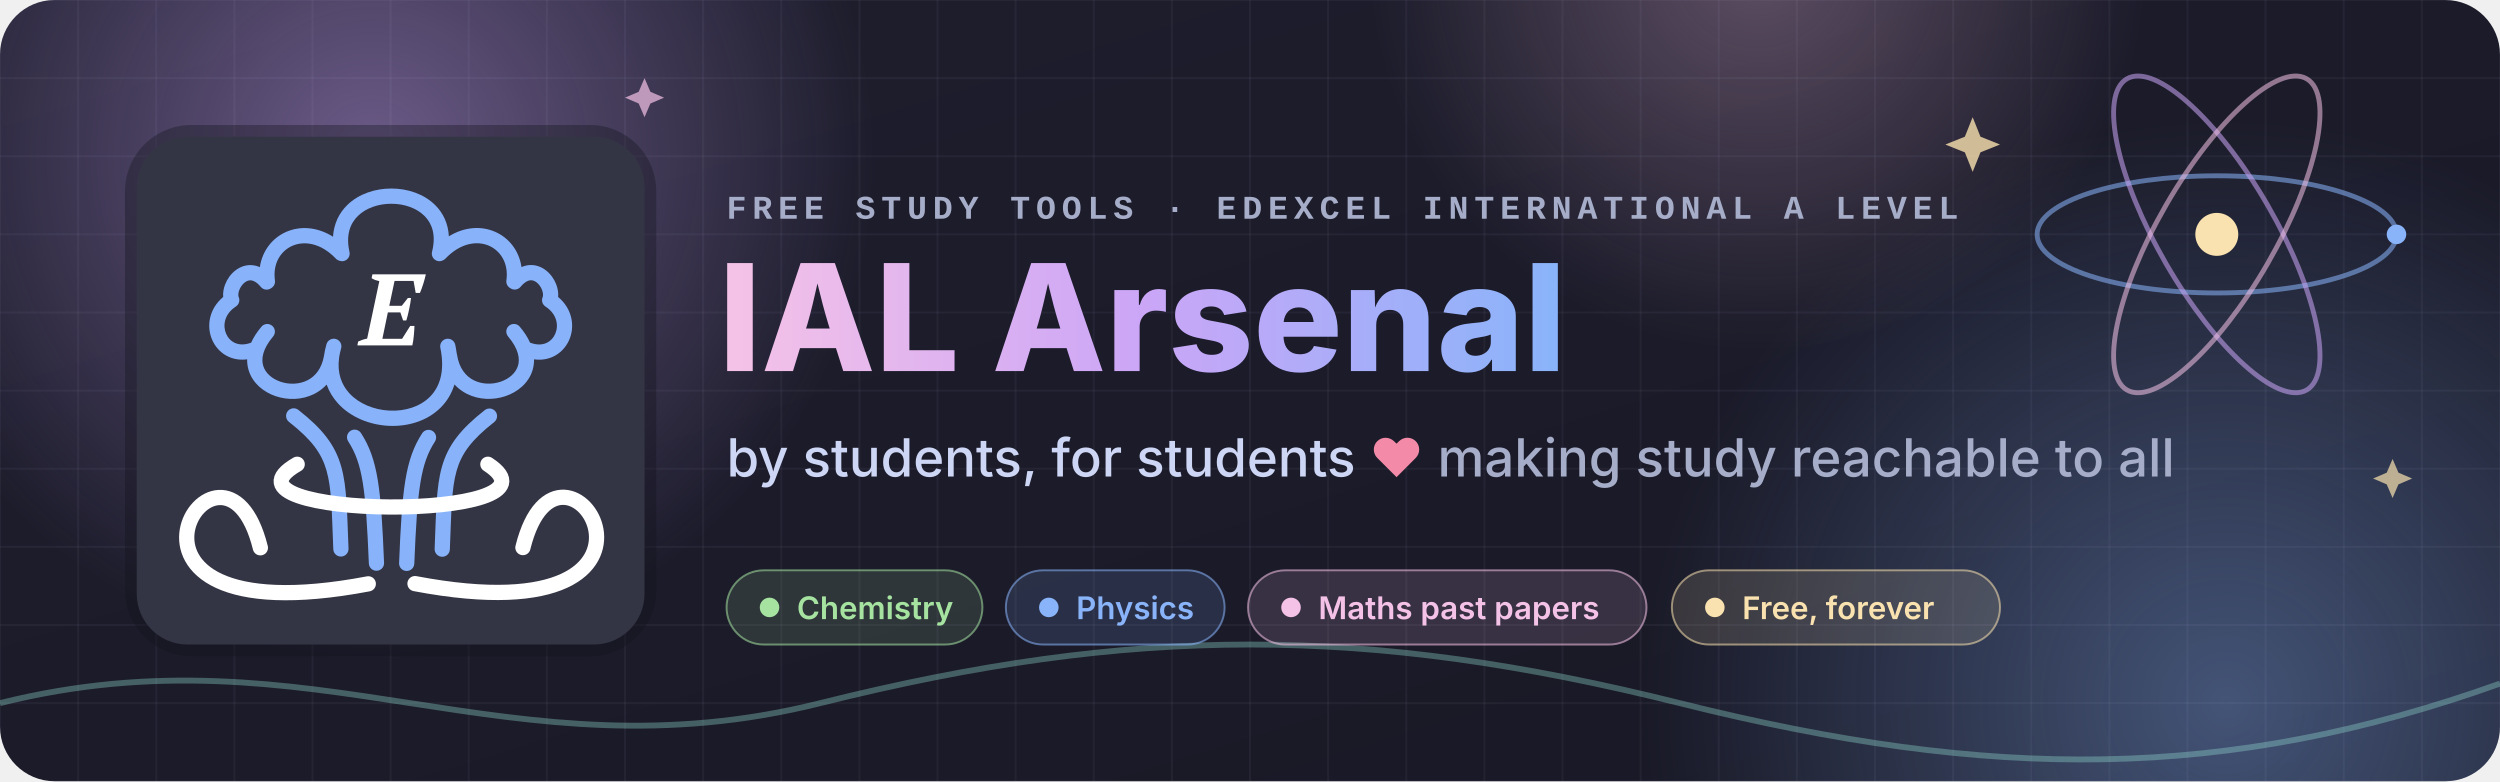
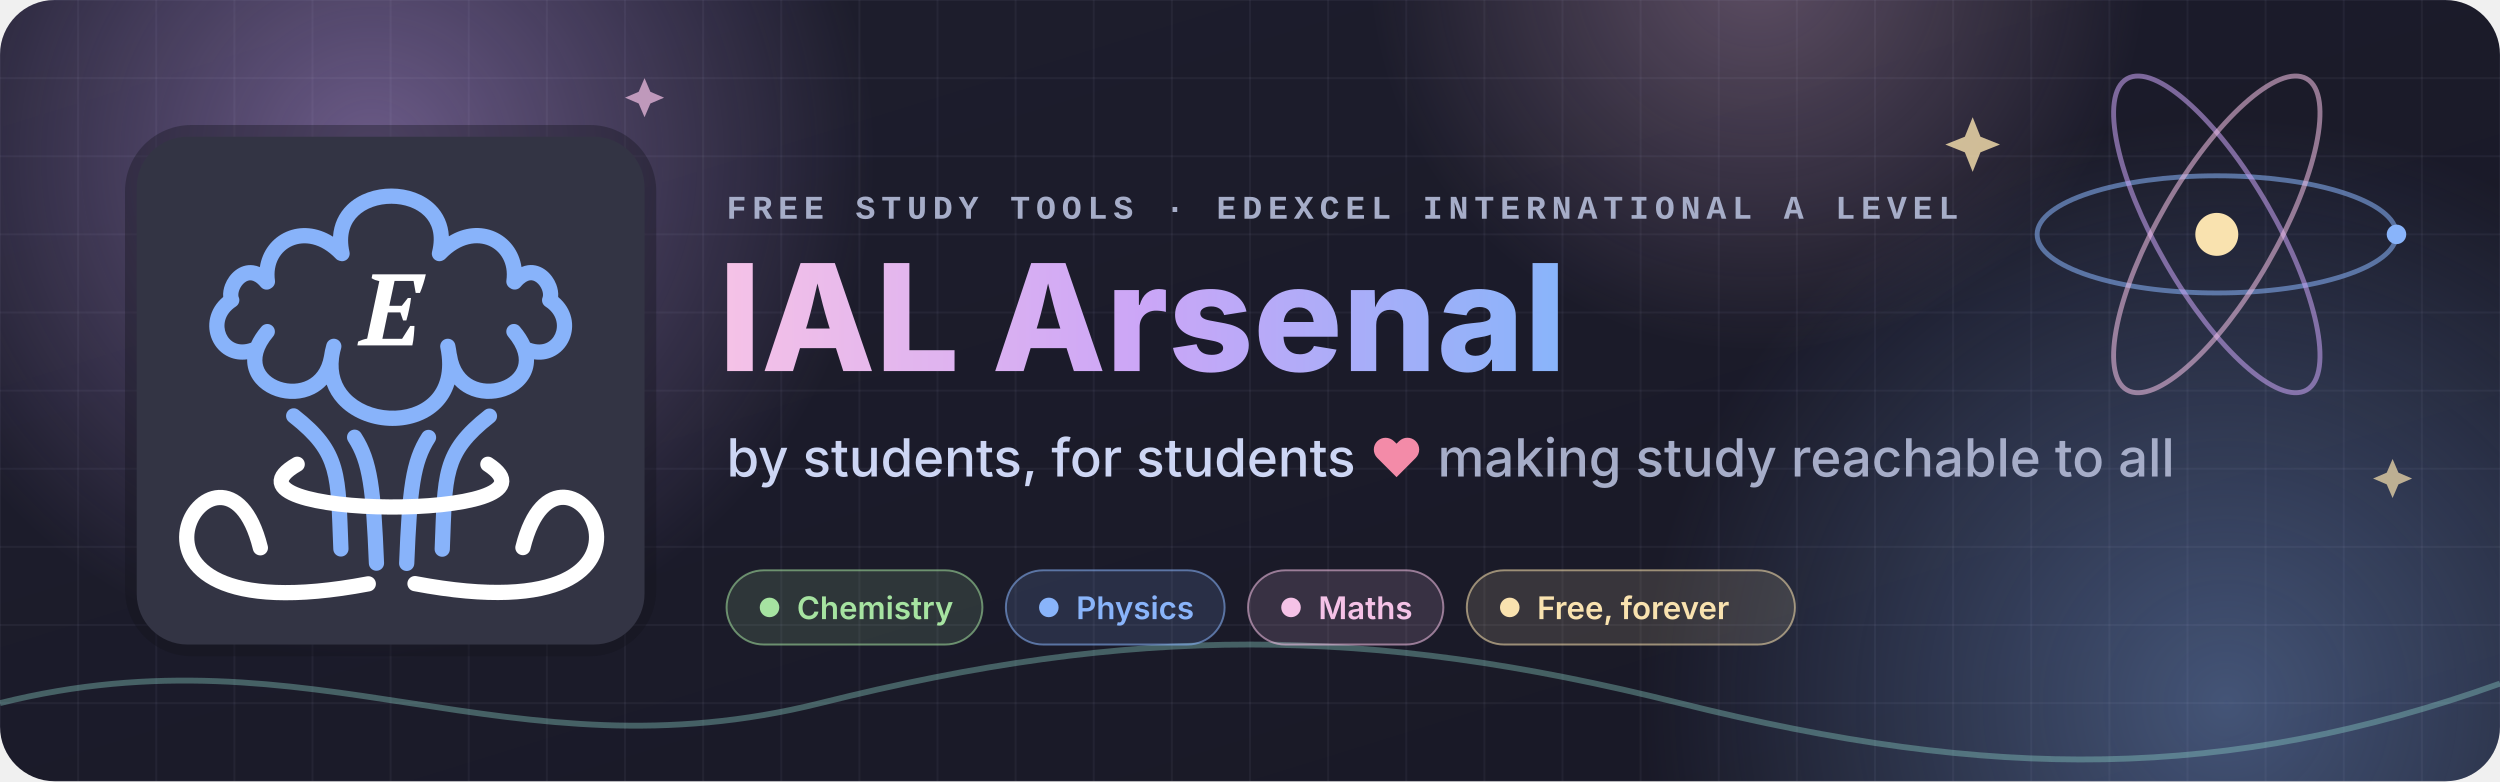
<svg xmlns="http://www.w3.org/2000/svg" width="1280" height="400" viewBox="0 0 1280 400" role="img" aria-label="Edexcel IAL Arsenal — by students, for students">
  <defs>
    <linearGradient id="bg" x1="0" y1="0" x2="1" y2="1">
      <stop offset="0" stop-color="#1e1e2e" />
      <stop offset="1" stop-color="#181825" />
    </linearGradient>
    <radialGradient id="g1">
      <stop offset="0" stop-color="#cba6f7" stop-opacity=".45" />
      <stop offset="1" stop-color="#cba6f7" stop-opacity="0" />
    </radialGradient>
    <radialGradient id="g2">
      <stop offset="0" stop-color="#89b4fa" stop-opacity=".38" />
      <stop offset="1" stop-color="#89b4fa" stop-opacity="0" />
    </radialGradient>
    <radialGradient id="g3">
      <stop offset="0" stop-color="#f5c2e7" stop-opacity=".30" />
      <stop offset="1" stop-color="#f5c2e7" stop-opacity="0" />
    </radialGradient>
    <linearGradient id="title" x1="0" x2="1">
      <stop offset="0" stop-color="#f5c2e7" />
      <stop offset=".5" stop-color="#cba6f7" />
      <stop offset="1" stop-color="#89b4fa" />
    </linearGradient>
    <clipPath id="frame">
      <rect width="1280" height="400" rx="28" />
    </clipPath>
  </defs>
  <g clip-path="url(#frame)">
    <rect width="1280" height="400" fill="url(#bg)" />
    <circle cx="190" cy="80" r="260" fill="url(#g1)" />
    <circle cx="1140" cy="360" r="300" fill="url(#g2)" />
    <circle cx="900" cy="-20" r="200" fill="url(#g3)" />
    <g stroke="#cdd6f4" stroke-opacity=".05">
      <path d="M0 0V400" />
      <path d="M40 0V400" />
      <path d="M80 0V400" />
      <path d="M120 0V400" />
      <path d="M160 0V400" />
      <path d="M200 0V400" />
      <path d="M240 0V400" />
      <path d="M280 0V400" />
      <path d="M320 0V400" />
      <path d="M360 0V400" />
      <path d="M400 0V400" />
      <path d="M440 0V400" />
      <path d="M480 0V400" />
      <path d="M520 0V400" />
      <path d="M560 0V400" />
      <path d="M600 0V400" />
      <path d="M640 0V400" />
      <path d="M680 0V400" />
      <path d="M720 0V400" />
      <path d="M760 0V400" />
      <path d="M800 0V400" />
      <path d="M840 0V400" />
      <path d="M880 0V400" />
      <path d="M920 0V400" />
      <path d="M960 0V400" />
      <path d="M1000 0V400" />
      <path d="M1040 0V400" />
      <path d="M1080 0V400" />
      <path d="M1120 0V400" />
      <path d="M1160 0V400" />
      <path d="M1200 0V400" />
      <path d="M1240 0V400" />
      <path d="M1280 0V400" />
      <path d="M0 0H1280" />
      <path d="M0 40H1280" />
      <path d="M0 80H1280" />
      <path d="M0 120H1280" />
      <path d="M0 160H1280" />
      <path d="M0 200H1280" />
      <path d="M0 240H1280" />
      <path d="M0 280H1280" />
      <path d="M0 320H1280" />
      <path d="M0 360H1280" />
      <path d="M0 400H1280" />
    </g>
    <path d="M0 360 C 160 320, 260 400, 420 360 S 700 320, 860 360 S 1140 400, 1280 350" stroke="#94e2d5" stroke-opacity=".35" stroke-width="3" fill="none" />
    <g transform="translate(1135 120)" fill="none" stroke-width="2.5">
      <ellipse rx="92" ry="30" stroke="#89b4fa" stroke-opacity=".55" />
      <ellipse rx="92" ry="30" stroke="#cba6f7" stroke-opacity=".55" transform="rotate(60)" />
      <ellipse rx="92" ry="30" stroke="#f5c2e7" stroke-opacity=".55" transform="rotate(-60)" />
      <circle r="11" fill="#f9e2af" stroke="none" />
      <circle cx="92" r="5" fill="#89b4fa" stroke="none" />
    </g>
    <g fill="#f9e2af">
      <path d="M1010 60l4 10 10 4-10 4-4 10-4-10-10-4 10-4z" opacity=".8" />
      <path d="M1225 235l3 7 7 3-7 3-3 7-3-7-7-3 7-3z" opacity=".7" />
      <path d="M330 40l3 7 7 3-7 3-3 7-3-7-7-3 7-3z" fill="#f5c2e7" opacity=".7" />
    </g>
    <g transform="translate(70 70)">
      <rect x="-6" y="-6" width="272" height="272" rx="34" fill="#11111b" opacity=".35" />
      <svg width="260" height="260" viewBox="0 0 1000 1000" fill="none">
        <g clip-path="url(#logoclip)">
          <rect width="1000" height="1000" rx="100" fill="#333444" />
          <path d="M562.04 584.06C566.535 577.101 575.819 575.102 582.778 579.596C589.737 584.091 591.736 593.376 587.241 600.336C558.894 644.229 552.676 693.655 546.628 840.813C546.288 849.09 539.302 855.524 531.025 855.184C522.748 854.844 516.314 847.859 516.653 839.582C522.606 694.741 528.388 636.166 562.04 584.06ZM420.958 579.176C427.917 574.682 437.202 576.681 441.696 583.64C475.348 635.747 481.132 694.321 487.084 839.162C487.424 847.439 480.989 854.424 472.712 854.764C464.435 855.104 457.449 848.67 457.109 840.393C451.061 693.235 444.844 643.809 416.496 599.916C412.002 592.956 413.999 583.671 420.958 579.176ZM685.379 538.399C691.895 533.284 701.324 534.42 706.44 540.936C711.555 547.453 710.419 556.883 703.902 561.998C658.834 597.374 639.64 623.933 629.941 657.937C619.702 693.831 619.685 738.43 616.628 812.813C616.288 821.09 609.302 827.524 601.025 827.184C592.748 826.844 586.314 819.859 586.653 811.583C589.597 739.966 589.58 690.064 601.091 649.708C613.141 607.463 637.449 576.022 685.379 538.399ZM297.297 540.515C302.412 533.999 311.841 532.863 318.358 537.978C366.288 575.601 390.595 607.043 402.646 649.288C414.157 689.644 414.14 739.545 417.083 811.162C417.423 819.439 410.989 826.424 402.712 826.764C394.435 827.104 387.45 820.67 387.11 812.393C384.053 738.01 384.036 693.41 373.797 657.516C364.097 623.512 344.904 596.953 299.835 561.577C293.319 556.462 292.182 547.032 297.297 540.515Z" fill="#88B3FA" />
          <path d="M501.662 102C533.099 102.069 565.639 112.502 587.958 134.828C603.619 150.494 613.402 171.189 614.691 196.105C645.425 177.295 678.366 175.276 705.686 187.193C733.232 199.209 753.017 224.621 757.722 256.649C761.868 254.838 766.131 253.628 770.487 253.043C784.256 251.194 796.532 255.918 805.896 263.183C815.144 270.357 822.102 280.357 826.108 290.774C829.04 298.395 830.683 307.049 829.9 315.613C857.929 338.978 863.357 373.337 851.657 400.151C845.318 414.679 833.899 427.05 818.502 433.778C807.678 438.508 795.429 440.213 782.413 438.391C782.559 445.854 781.539 453.102 779.393 460.063C771.569 485.438 750.057 502.758 726.293 510.824C702.443 518.919 674.149 518.538 649.991 506.248C641.009 501.678 632.8 495.56 625.726 487.878C620.227 505.778 610.941 520.949 598.698 533.255C571.949 560.14 533.264 571.132 496.239 569.322C459.216 567.512 421.599 552.816 396.492 525.341C386.69 514.613 378.995 502.147 374.009 488.133C366.968 495.74 358.81 501.805 349.89 506.343C325.732 518.632 297.438 519.014 273.588 510.919C249.824 502.853 228.312 485.533 220.488 460.158C218.33 453.157 217.31 445.865 217.471 438.356C204.589 440.098 192.466 438.38 181.742 433.694C166.345 426.966 154.926 414.595 148.587 400.067C136.897 373.274 142.306 338.948 170.276 315.585C169.529 307.074 171.172 298.481 174.085 290.908C178.092 280.491 185.049 270.49 194.297 263.316C203.661 256.052 215.938 251.328 229.706 253.177C234.062 253.762 238.324 254.972 242.471 256.783C247.176 224.755 266.961 199.344 294.507 187.328C322.13 175.279 355.5 177.476 386.524 196.873C388.162 171.301 398.516 150.222 414.74 134.409C437.503 112.225 470.211 101.931 501.662 102ZM501.597 132C476.082 131.944 451.59 140.387 435.679 155.893C420.425 170.76 411.469 193.608 418.995 226.856C420.824 234.936 415.757 242.97 407.677 244.799C404.79 245.452 401.909 245.225 399.315 244.295C396.713 243.62 394.259 242.238 392.263 240.153C361.88 208.43 329.168 204.939 306.502 214.826C283.647 224.796 267.482 249.703 272.217 283.06C273.101 289.293 270.019 295.173 264.889 298.148C258.519 302.954 249.434 301.934 244.302 295.722C236.482 286.255 229.974 283.482 225.714 282.91C221.483 282.342 217.071 283.619 212.686 287.02C208.184 290.513 204.328 295.845 202.085 301.678C199.943 307.246 199.741 311.972 200.503 315.051C203.889 321.779 201.753 330.121 195.297 334.337C172.337 349.329 169.048 371.945 176.084 388.07C179.666 396.279 185.876 402.761 193.754 406.204C201.472 409.577 211.892 410.51 224.9 405.707C225.034 405.657 225.169 405.61 225.304 405.564C229.951 395.21 236.697 384.663 245.646 374.088C250.997 367.764 260.461 366.976 266.785 372.327C273.109 377.678 273.899 387.143 268.548 393.467C247.336 418.536 245.08 438.097 249.157 451.319C253.412 465.116 265.932 476.639 283.23 482.511C300.442 488.353 320.242 487.766 336.287 479.603C351.203 472.015 364.221 457.218 368.792 431.435C369.796 424.052 371.414 416.432 373.692 408.591C376.004 400.636 384.327 396.061 392.282 398.373C400.237 400.685 404.812 409.008 402.501 416.963C400.996 422.141 399.855 427.144 399.047 431.971C399.02 432.306 398.984 432.642 398.934 432.979C398.777 434.034 398.607 435.078 398.428 436.112C394.554 465.783 403.555 488.596 418.639 505.103C437.407 525.643 466.977 537.855 497.704 539.357C528.429 540.859 558.056 531.57 577.432 512.097C596.26 493.173 607.596 462.415 597.91 415.83C596.224 407.72 601.432 399.778 609.542 398.092C617.653 396.405 625.596 401.613 627.282 409.724C628.428 415.235 629.328 420.617 629.993 425.866C630.276 426.703 630.488 427.576 630.622 428.48C634.712 456.036 648.135 471.644 663.594 479.509C679.639 487.672 699.439 488.258 716.651 482.416C733.949 476.545 746.469 465.02 750.724 451.224C754.8 438.002 752.545 418.441 731.333 393.372C725.982 387.048 726.772 377.583 733.096 372.232C739.42 366.881 748.884 367.669 754.235 373.993C763.204 384.592 769.96 395.163 774.608 405.54C774.854 405.617 775.099 405.701 775.344 405.791C788.352 410.594 798.772 409.661 806.49 406.288C814.368 402.845 820.58 396.363 824.161 388.154C831.197 372.029 827.908 349.413 804.948 334.421C798.679 330.327 796.481 322.34 799.461 315.721C799.479 315.661 799.497 315.601 799.516 315.542C800.471 312.499 800.401 307.504 798.108 301.544C795.865 295.711 792.01 290.379 787.508 286.887C783.122 283.485 778.711 282.208 774.48 282.776C770.22 283.348 763.712 286.121 755.892 295.588C750.759 301.801 741.673 302.821 735.303 298.015C730.173 295.039 727.091 289.158 727.976 282.926C732.71 249.568 716.546 224.661 693.69 214.691C671.024 204.804 638.312 208.296 607.93 240.018C606.626 241.379 605.128 242.44 603.521 243.201C600.272 245.052 596.332 245.7 592.421 244.712C584.389 242.682 579.523 234.526 581.553 226.494C589.903 193.448 581.481 170.783 566.741 156.038C551.319 140.611 527.126 132.056 501.597 132Z" fill="#88B3FA" />
          <path d="M316 645C125.5 754 868 760.5 691.5 645" stroke-width="30" stroke-linecap="round" stroke="white" />
          <path d="M243.5 809.5C169.5 511 -137 993 456 880.5" stroke-width="30" stroke-linecap="round" stroke="white" />
          <path d="M760.5 809.073C834.5 510.573 1141 992.573 548 880.073" stroke-width="30" stroke-linecap="round" stroke="white" />
          <path d="M569.344 271C568.01 277 566.344 283.2 564.344 289.6C562.344 296 560.144 302 557.744 307.6H549.344L545.144 284H507.744L497.344 333H521.944L533.944 317.6H540.144C539.477 324.133 538.277 331.4 536.544 339.4C534.944 347.4 533.077 354.867 530.944 361.8H524.544L519.144 346H494.544L483.744 398H522.544L538.544 372.6H546.944C546.944 375 546.81 377.8 546.544 381C546.41 384.2 546.144 387.533 545.744 391C545.477 394.467 545.077 397.933 544.544 401.4C544.01 404.867 543.41 408.067 542.744 411H434.544L435.944 403.4C438.61 402.2 441.41 401.067 444.344 400C447.41 398.933 450.544 398.133 453.744 397.6L477.744 284.4C475.077 283.867 472.41 283.133 469.744 282.2C467.077 281.133 464.677 279.933 462.544 278.6L464.144 271H569.344Z" fill="white" />
        </g>
        <defs>
          <clipPath id="logoclip">
            <rect width="1000" height="1000" fill="white" />
          </clipPath>
        </defs>
      </svg>
    </g>
    <text x="372" y="112" font-family="'JetBrains Mono','SFMono-Regular',Consolas,'Liberation Mono',monospace" font-size="17" font-weight="600" letter-spacing="3" fill="#a6adc8">FREE STUDY TOOLS · EDEXCEL INTERNATIONAL A LEVEL</text>
    <text x="368" y="190" font-family="'Geist','Inter','Segoe UI',system-ui,-apple-system,Helvetica,Arial,sans-serif" font-size="76" font-weight="800" fill="url(#title)">IAL Arsenal</text>
    <text x="372" y="244" font-family="'Geist','Inter','Segoe UI',system-ui,-apple-system,Helvetica,Arial,sans-serif" font-size="27" font-weight="500" fill="#cdd6f4">by students, for students <tspan fill="#f38ba8">♥</tspan>
      <tspan fill="#a6adc8">making study reachable to all</tspan>
    </text>
    <g transform="translate(372 292)">
      <rect width="131" height="38" rx="19" fill="#a6e3a1" fill-opacity=".14" stroke="#a6e3a1" stroke-opacity=".55" />
      <circle cx="22" cy="19" r="5" fill="#a6e3a1" />
      <text x="36" y="25" font-family="'Geist','Inter','Segoe UI',system-ui,-apple-system,Helvetica,Arial,sans-serif" font-size="16" font-weight="600" fill="#a6e3a1">Chemistry</text>
    </g>
    <g transform="translate(515 292)">
      <rect width="112" height="38" rx="19" fill="#89b4fa" fill-opacity=".14" stroke="#89b4fa" stroke-opacity=".55" />
      <circle cx="22" cy="19" r="5" fill="#89b4fa" />
      <text x="36" y="25" font-family="'Geist','Inter','Segoe UI',system-ui,-apple-system,Helvetica,Arial,sans-serif" font-size="16" font-weight="600" fill="#89b4fa">Physics</text>
    </g>
    <g transform="translate(639 292)">
-       <rect width="204" height="38" rx="19" fill="#f5c2e7" fill-opacity=".14" stroke="#f5c2e7" stroke-opacity=".55" />
+       <rect width="100" height="38" rx="19" fill="#f5c2e7" fill-opacity=".14" stroke="#f5c2e7" stroke-opacity=".55" />
      <circle cx="22" cy="19" r="5" fill="#f5c2e7" />
-       <text x="36" y="25" font-family="'Geist','Inter','Segoe UI',system-ui,-apple-system,Helvetica,Arial,sans-serif" font-size="16" font-weight="600" fill="#f5c2e7">Maths past papers</text>
+       <text x="36" y="25" font-family="'Geist','Inter','Segoe UI',system-ui,-apple-system,Helvetica,Arial,sans-serif" font-size="16" font-weight="600" fill="#f5c2e7">Maths</text>
    </g>
-     <g transform="translate(856 292)">
+     <g transform="translate(751 292)">
      <rect width="168" height="38" rx="19" fill="#f9e2af" fill-opacity=".14" stroke="#f9e2af" stroke-opacity=".55" />
      <circle cx="22" cy="19" r="5" fill="#f9e2af" />
      <text x="36" y="25" font-family="'Geist','Inter','Segoe UI',system-ui,-apple-system,Helvetica,Arial,sans-serif" font-size="16" font-weight="600" fill="#f9e2af">Free, forever</text>
    </g>
  </g>
</svg>
